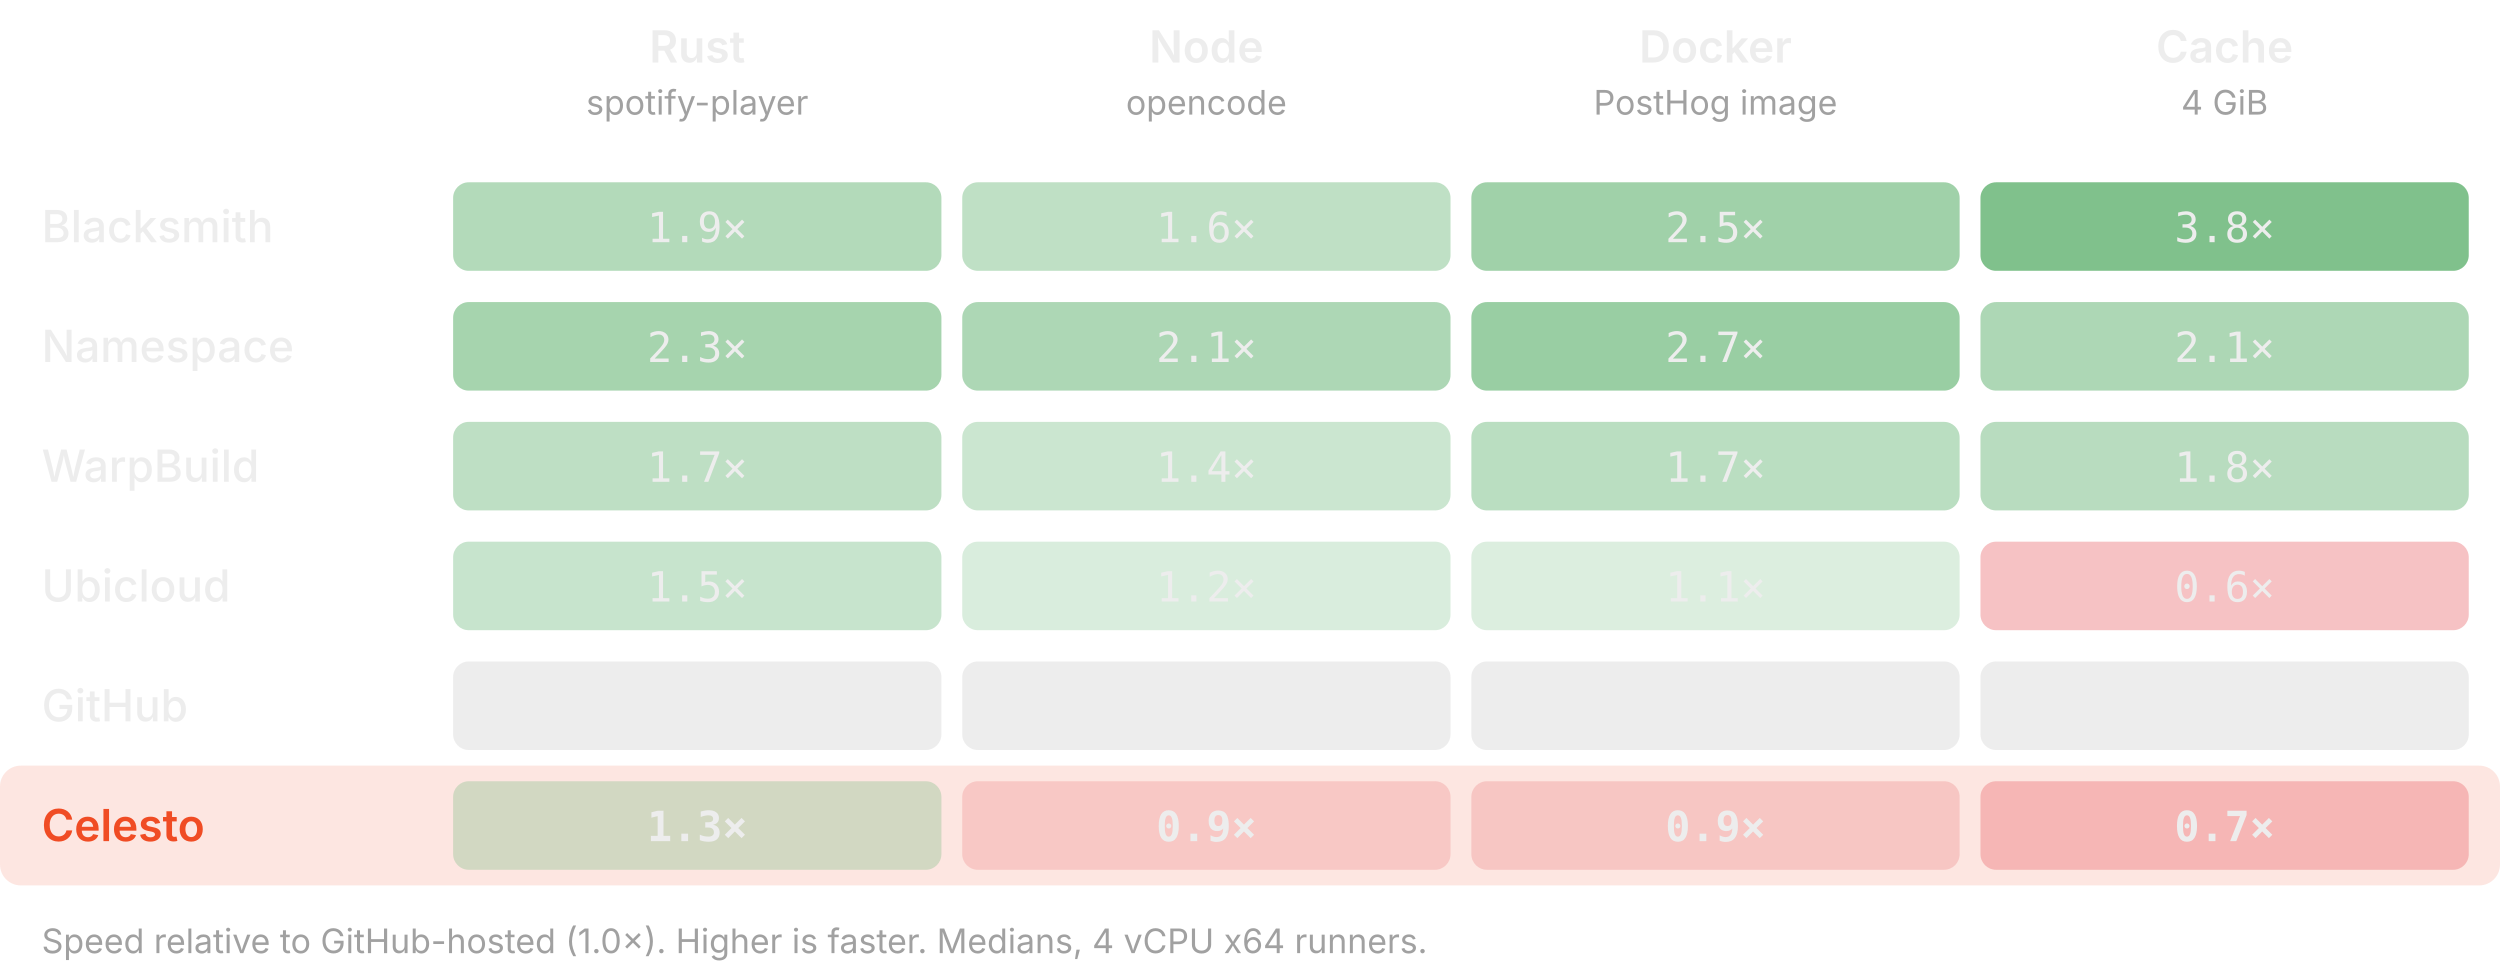
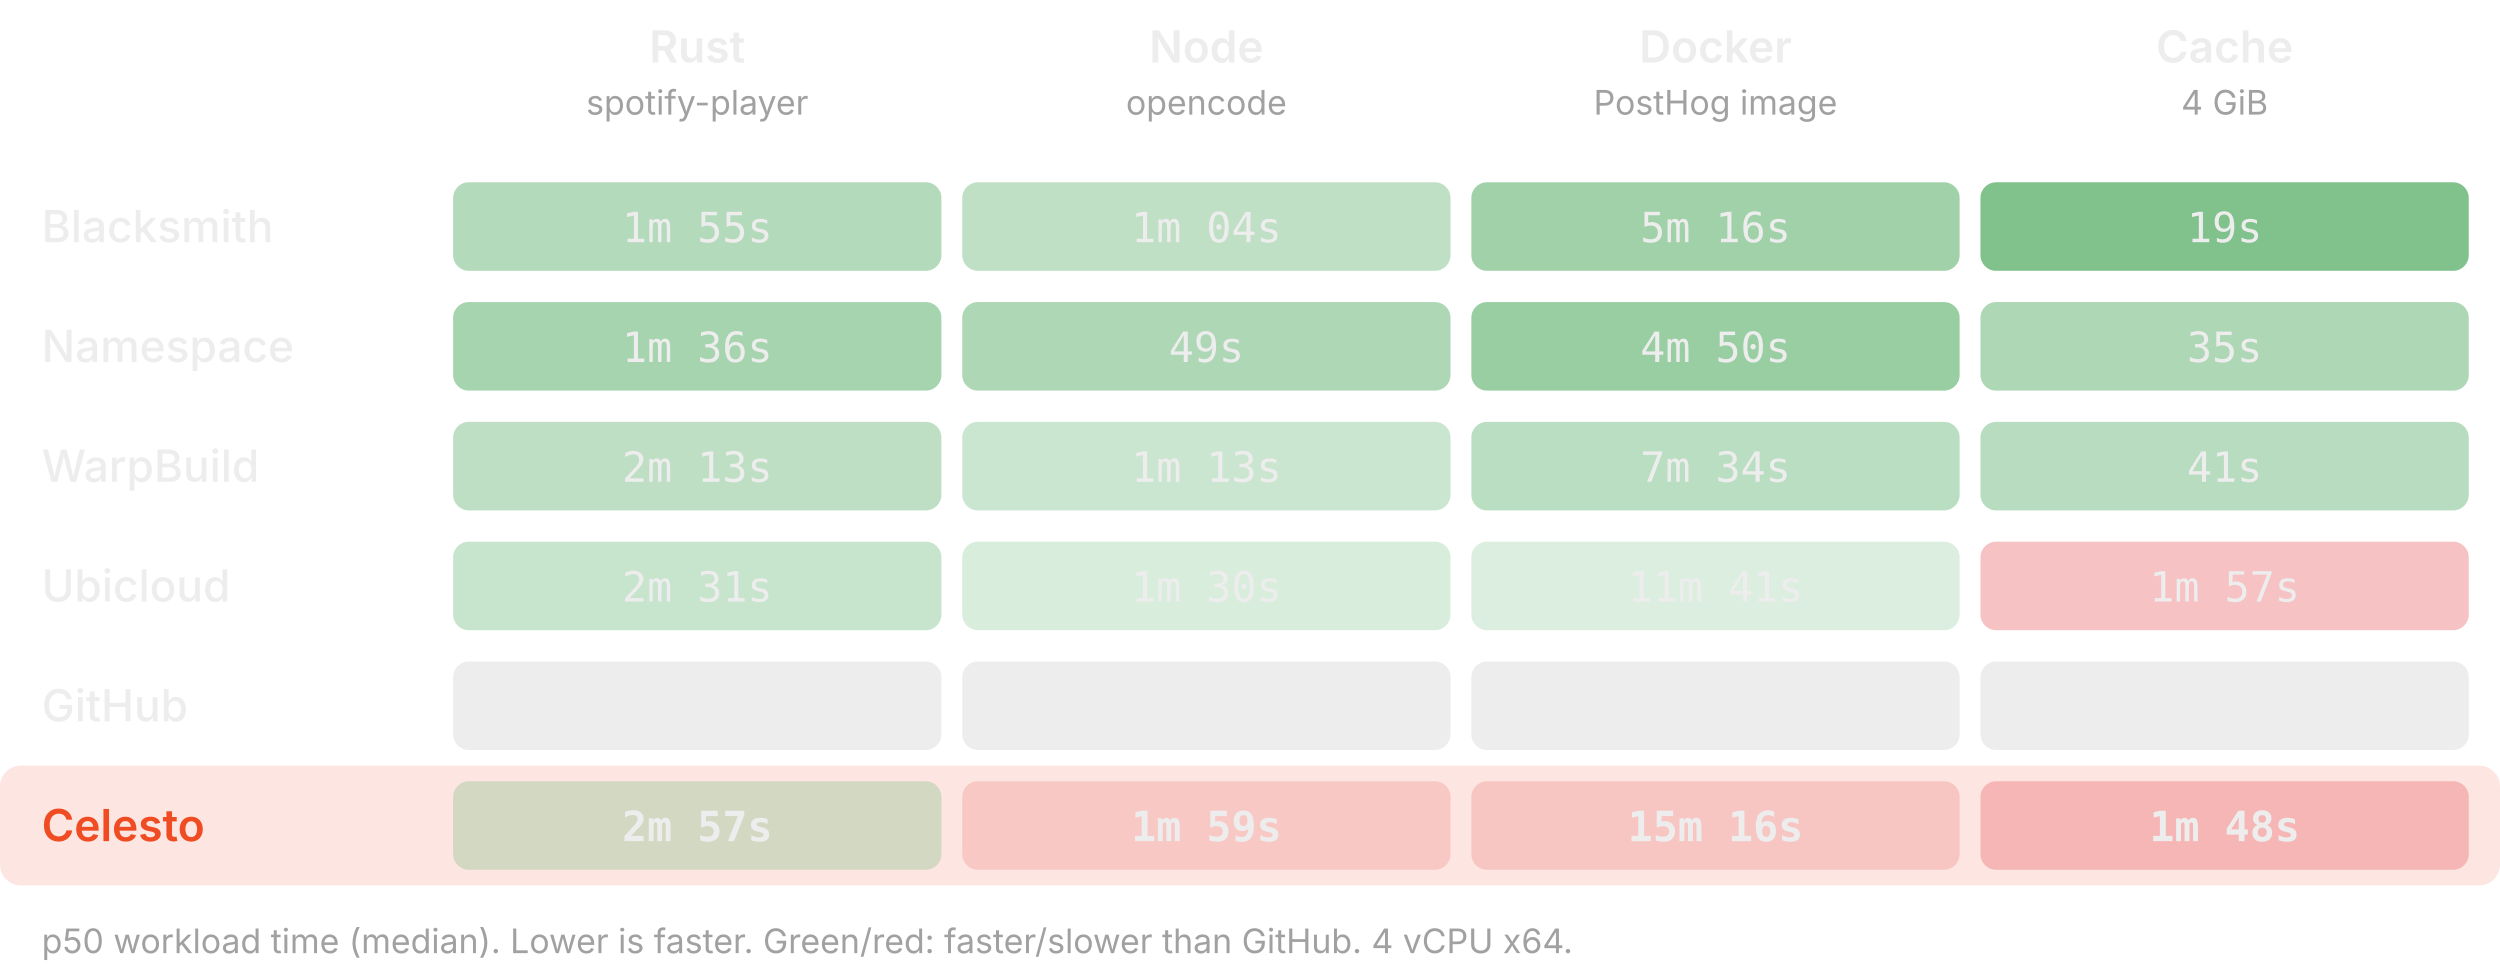
<svg xmlns="http://www.w3.org/2000/svg" viewBox="0 0 960 374" font-family="Geist,Inter,-apple-system,BlinkMacSystemFont,Segoe UI,sans-serif">
  <style>.t{fill:#ededed}.m{fill:#a1a1a1}.hl{fill:#F04C24;fill-opacity:.14}.n{fill:#8f8f8f;fill-opacity:.16}</style>
  <text x="267.75" y="24" text-anchor="middle" font-size="17" font-weight="600" class="t">Rust</text>
  <text x="267.75" y="44" text-anchor="middle" font-size="13" class="m">spotify-player</text>
  <text x="463.25" y="24" text-anchor="middle" font-size="17" font-weight="600" class="t">Node</text>
  <text x="463.25" y="44" text-anchor="middle" font-size="13" class="m">opencode</text>
  <text x="658.75" y="24" text-anchor="middle" font-size="17" font-weight="600" class="t">Docker</text>
  <text x="658.75" y="44" text-anchor="middle" font-size="13" class="m">PostHog image</text>
  <text x="854.25" y="24" text-anchor="middle" font-size="17" font-weight="600" class="t">Cache</text>
  <text x="854.25" y="44" text-anchor="middle" font-size="13" class="m">4 GiB</text>
  <text x="16" y="93" font-size="17" font-weight="500" class="t">Blacksmith</text>
  <rect x="174" y="70" width="187.5" height="34" rx="6" fill="#45a557" fill-opacity="0.41" />
-   <text x="267.75" y="93" text-anchor="middle" font-size="16" font-weight="400" font-family="Geist Mono,SFMono-Regular,Menlo,Consolas,monospace" class="t">1.9×</text>
+   <text x="267.75" y="93" text-anchor="middle" font-size="16" font-weight="400" font-family="Geist Mono,SFMono-Regular,Menlo,Consolas,monospace" class="t">1m 55s</text>
  <rect x="369.5" y="70" width="187.5" height="34" rx="6" fill="#45a557" fill-opacity="0.34" />
-   <text x="463.25" y="93" text-anchor="middle" font-size="16" font-weight="400" font-family="Geist Mono,SFMono-Regular,Menlo,Consolas,monospace" class="t">1.6×</text>
+   <text x="463.25" y="93" text-anchor="middle" font-size="16" font-weight="400" font-family="Geist Mono,SFMono-Regular,Menlo,Consolas,monospace" class="t">1m 04s</text>
  <rect x="565" y="70" width="187.5" height="34" rx="6" fill="#45a557" fill-opacity="0.51" />
-   <text x="658.75" y="93" text-anchor="middle" font-size="16" font-weight="400" font-family="Geist Mono,SFMono-Regular,Menlo,Consolas,monospace" class="t">2.5×</text>
+   <text x="658.75" y="93" text-anchor="middle" font-size="16" font-weight="400" font-family="Geist Mono,SFMono-Regular,Menlo,Consolas,monospace" class="t">5m 16s</text>
  <rect x="760.5" y="70" width="187.5" height="34" rx="6" fill="#45a557" fill-opacity="0.68" />
-   <text x="854.25" y="93" text-anchor="middle" font-size="16" font-weight="400" font-family="Geist Mono,SFMono-Regular,Menlo,Consolas,monospace" class="t">3.8×</text>
+   <text x="854.25" y="93" text-anchor="middle" font-size="16" font-weight="400" font-family="Geist Mono,SFMono-Regular,Menlo,Consolas,monospace" class="t">19s</text>
  <text x="16" y="139" font-size="17" font-weight="500" class="t">Namespace</text>
  <rect x="174" y="116" width="187.5" height="34" rx="6" fill="#45a557" fill-opacity="0.48" />
-   <text x="267.75" y="139" text-anchor="middle" font-size="16" font-weight="400" font-family="Geist Mono,SFMono-Regular,Menlo,Consolas,monospace" class="t">2.3×</text>
+   <text x="267.75" y="139" text-anchor="middle" font-size="16" font-weight="400" font-family="Geist Mono,SFMono-Regular,Menlo,Consolas,monospace" class="t">1m 36s</text>
  <rect x="369.5" y="116" width="187.5" height="34" rx="6" fill="#45a557" fill-opacity="0.44" />
-   <text x="463.25" y="139" text-anchor="middle" font-size="16" font-weight="400" font-family="Geist Mono,SFMono-Regular,Menlo,Consolas,monospace" class="t">2.1×</text>
+   <text x="463.25" y="139" text-anchor="middle" font-size="16" font-weight="400" font-family="Geist Mono,SFMono-Regular,Menlo,Consolas,monospace" class="t">49s</text>
  <rect x="565" y="116" width="187.5" height="34" rx="6" fill="#45a557" fill-opacity="0.55" />
-   <text x="658.75" y="139" text-anchor="middle" font-size="16" font-weight="400" font-family="Geist Mono,SFMono-Regular,Menlo,Consolas,monospace" class="t">2.7×</text>
+   <text x="658.75" y="139" text-anchor="middle" font-size="16" font-weight="400" font-family="Geist Mono,SFMono-Regular,Menlo,Consolas,monospace" class="t">4m 50s</text>
  <rect x="760.5" y="116" width="187.5" height="34" rx="6" fill="#45a557" fill-opacity="0.44" />
-   <text x="854.25" y="139" text-anchor="middle" font-size="16" font-weight="400" font-family="Geist Mono,SFMono-Regular,Menlo,Consolas,monospace" class="t">2.1×</text>
+   <text x="854.25" y="139" text-anchor="middle" font-size="16" font-weight="400" font-family="Geist Mono,SFMono-Regular,Menlo,Consolas,monospace" class="t">35s</text>
  <text x="16" y="185" font-size="17" font-weight="500" class="t">WarpBuild</text>
  <rect x="174" y="162" width="187.5" height="34" rx="6" fill="#45a557" fill-opacity="0.35" />
-   <text x="267.75" y="185" text-anchor="middle" font-size="16" font-weight="400" font-family="Geist Mono,SFMono-Regular,Menlo,Consolas,monospace" class="t">1.7×</text>
+   <text x="267.75" y="185" text-anchor="middle" font-size="16" font-weight="400" font-family="Geist Mono,SFMono-Regular,Menlo,Consolas,monospace" class="t">2m 13s</text>
  <rect x="369.5" y="162" width="187.5" height="34" rx="6" fill="#45a557" fill-opacity="0.28" />
-   <text x="463.25" y="185" text-anchor="middle" font-size="16" font-weight="400" font-family="Geist Mono,SFMono-Regular,Menlo,Consolas,monospace" class="t">1.4×</text>
+   <text x="463.25" y="185" text-anchor="middle" font-size="16" font-weight="400" font-family="Geist Mono,SFMono-Regular,Menlo,Consolas,monospace" class="t">1m 13s</text>
  <rect x="565" y="162" width="187.5" height="34" rx="6" fill="#45a557" fill-opacity="0.37" />
-   <text x="658.75" y="185" text-anchor="middle" font-size="16" font-weight="400" font-family="Geist Mono,SFMono-Regular,Menlo,Consolas,monospace" class="t">1.7×</text>
+   <text x="658.75" y="185" text-anchor="middle" font-size="16" font-weight="400" font-family="Geist Mono,SFMono-Regular,Menlo,Consolas,monospace" class="t">7m 34s</text>
  <rect x="760.5" y="162" width="187.5" height="34" rx="6" fill="#45a557" fill-opacity="0.38" />
-   <text x="854.25" y="185" text-anchor="middle" font-size="16" font-weight="400" font-family="Geist Mono,SFMono-Regular,Menlo,Consolas,monospace" class="t">1.8×</text>
+   <text x="854.25" y="185" text-anchor="middle" font-size="16" font-weight="400" font-family="Geist Mono,SFMono-Regular,Menlo,Consolas,monospace" class="t">41s</text>
  <text x="16" y="231" font-size="17" font-weight="500" class="t">Ubicloud</text>
  <rect x="174" y="208" width="187.5" height="34" rx="6" fill="#45a557" fill-opacity="0.30" />
-   <text x="267.75" y="231" text-anchor="middle" font-size="16" font-weight="400" font-family="Geist Mono,SFMono-Regular,Menlo,Consolas,monospace" class="t">1.5×</text>
+   <text x="267.75" y="231" text-anchor="middle" font-size="16" font-weight="400" font-family="Geist Mono,SFMono-Regular,Menlo,Consolas,monospace" class="t">2m 31s</text>
  <rect x="369.5" y="208" width="187.5" height="34" rx="6" fill="#45a557" fill-opacity="0.20" />
-   <text x="463.25" y="231" text-anchor="middle" font-size="16" font-weight="400" font-family="Geist Mono,SFMono-Regular,Menlo,Consolas,monospace" class="t">1.2×</text>
+   <text x="463.25" y="231" text-anchor="middle" font-size="16" font-weight="400" font-family="Geist Mono,SFMono-Regular,Menlo,Consolas,monospace" class="t">1m 30s</text>
  <rect x="565" y="208" width="187.5" height="34" rx="6" fill="#45a557" fill-opacity="0.19" />
-   <text x="658.75" y="231" text-anchor="middle" font-size="16" font-weight="400" font-family="Geist Mono,SFMono-Regular,Menlo,Consolas,monospace" class="t">1.1×</text>
+   <text x="658.75" y="231" text-anchor="middle" font-size="16" font-weight="400" font-family="Geist Mono,SFMono-Regular,Menlo,Consolas,monospace" class="t">11m 41s</text>
  <rect x="760.5" y="208" width="187.5" height="34" rx="6" fill="#e5484d" fill-opacity="0.33" />
-   <text x="854.25" y="231" text-anchor="middle" font-size="16" font-weight="400" font-family="Geist Mono,SFMono-Regular,Menlo,Consolas,monospace" class="t">0.6×</text>
+   <text x="854.25" y="231" text-anchor="middle" font-size="16" font-weight="400" font-family="Geist Mono,SFMono-Regular,Menlo,Consolas,monospace" class="t">1m 57s</text>
  <text x="16" y="277" font-size="17" font-weight="500" class="t">GitHub</text>
  <rect x="174" y="254" width="187.5" height="34" rx="6" class="n" />
-   <text x="267.75" y="277" text-anchor="middle" font-size="16" font-weight="400" font-family="Geist Mono,SFMono-Regular,Menlo,Consolas,monospace" class="t">1.0×</text>
+   <text x="267.75" y="277" text-anchor="middle" font-size="16" font-weight="400" font-family="Geist Mono,SFMono-Regular,Menlo,Consolas,monospace" class="t">3m 43s</text>
  <rect x="369.5" y="254" width="187.5" height="34" rx="6" class="n" />
-   <text x="463.25" y="277" text-anchor="middle" font-size="16" font-weight="400" font-family="Geist Mono,SFMono-Regular,Menlo,Consolas,monospace" class="t">1.0×</text>
+   <text x="463.25" y="277" text-anchor="middle" font-size="16" font-weight="400" font-family="Geist Mono,SFMono-Regular,Menlo,Consolas,monospace" class="t">1m 44s</text>
  <rect x="565" y="254" width="187.5" height="34" rx="6" class="n" />
-   <text x="658.75" y="277" text-anchor="middle" font-size="16" font-weight="400" font-family="Geist Mono,SFMono-Regular,Menlo,Consolas,monospace" class="t">1.0×</text>
+   <text x="658.75" y="277" text-anchor="middle" font-size="16" font-weight="400" font-family="Geist Mono,SFMono-Regular,Menlo,Consolas,monospace" class="t">13m 13s</text>
  <rect x="760.5" y="254" width="187.5" height="34" rx="6" class="n" />
-   <text x="854.25" y="277" text-anchor="middle" font-size="16" font-weight="400" font-family="Geist Mono,SFMono-Regular,Menlo,Consolas,monospace" class="t">1.0×</text>
+   <text x="854.25" y="277" text-anchor="middle" font-size="16" font-weight="400" font-family="Geist Mono,SFMono-Regular,Menlo,Consolas,monospace" class="t">1m 13s</text>
  <rect x="0" y="294" width="960" height="46" rx="8" class="hl" />
  <text x="16" y="323" font-size="17" font-weight="600" fill="#F04C24">Celesto</text>
  <rect x="174" y="300" width="187.5" height="34" rx="6" fill="#45a557" fill-opacity="0.23" />
-   <text x="267.75" y="323" text-anchor="middle" font-size="16" font-weight="600" font-family="Geist Mono,SFMono-Regular,Menlo,Consolas,monospace" class="t">1.3×</text>
+   <text x="267.75" y="323" text-anchor="middle" font-size="16" font-weight="600" font-family="Geist Mono,SFMono-Regular,Menlo,Consolas,monospace" class="t">2m 57s</text>
  <rect x="369.5" y="300" width="187.5" height="34" rx="6" fill="#e5484d" fill-opacity="0.19" />
-   <text x="463.25" y="323" text-anchor="middle" font-size="16" font-weight="600" font-family="Geist Mono,SFMono-Regular,Menlo,Consolas,monospace" class="t">0.9×</text>
+   <text x="463.25" y="323" text-anchor="middle" font-size="16" font-weight="600" font-family="Geist Mono,SFMono-Regular,Menlo,Consolas,monospace" class="t">1m 59s</text>
  <rect x="565" y="300" width="187.5" height="34" rx="6" fill="#e5484d" fill-opacity="0.20" />
-   <text x="658.75" y="323" text-anchor="middle" font-size="16" font-weight="600" font-family="Geist Mono,SFMono-Regular,Menlo,Consolas,monospace" class="t">0.9×</text>
+   <text x="658.75" y="323" text-anchor="middle" font-size="16" font-weight="600" font-family="Geist Mono,SFMono-Regular,Menlo,Consolas,monospace" class="t">15m 16s</text>
  <rect x="760.5" y="300" width="187.5" height="34" rx="6" fill="#e5484d" fill-opacity="0.30" />
-   <text x="854.25" y="323" text-anchor="middle" font-size="16" font-weight="600" font-family="Geist Mono,SFMono-Regular,Menlo,Consolas,monospace" class="t">0.7×</text>
-   <text x="16" y="366" font-size="13" class="m">Speed relative to GitHub-hosted (1.0×). Higher is faster. Medians, 4 vCPU x64 runners.</text>
+   <text x="854.25" y="323" text-anchor="middle" font-size="16" font-weight="600" font-family="Geist Mono,SFMono-Regular,Menlo,Consolas,monospace" class="t">1m 48s</text>
+   <text x="16" y="366" font-size="13" class="m">p50 workload time (median). Lower is faster. Green/red: faster/slower than GitHub. 4 vCPU x64.</text>
</svg>
